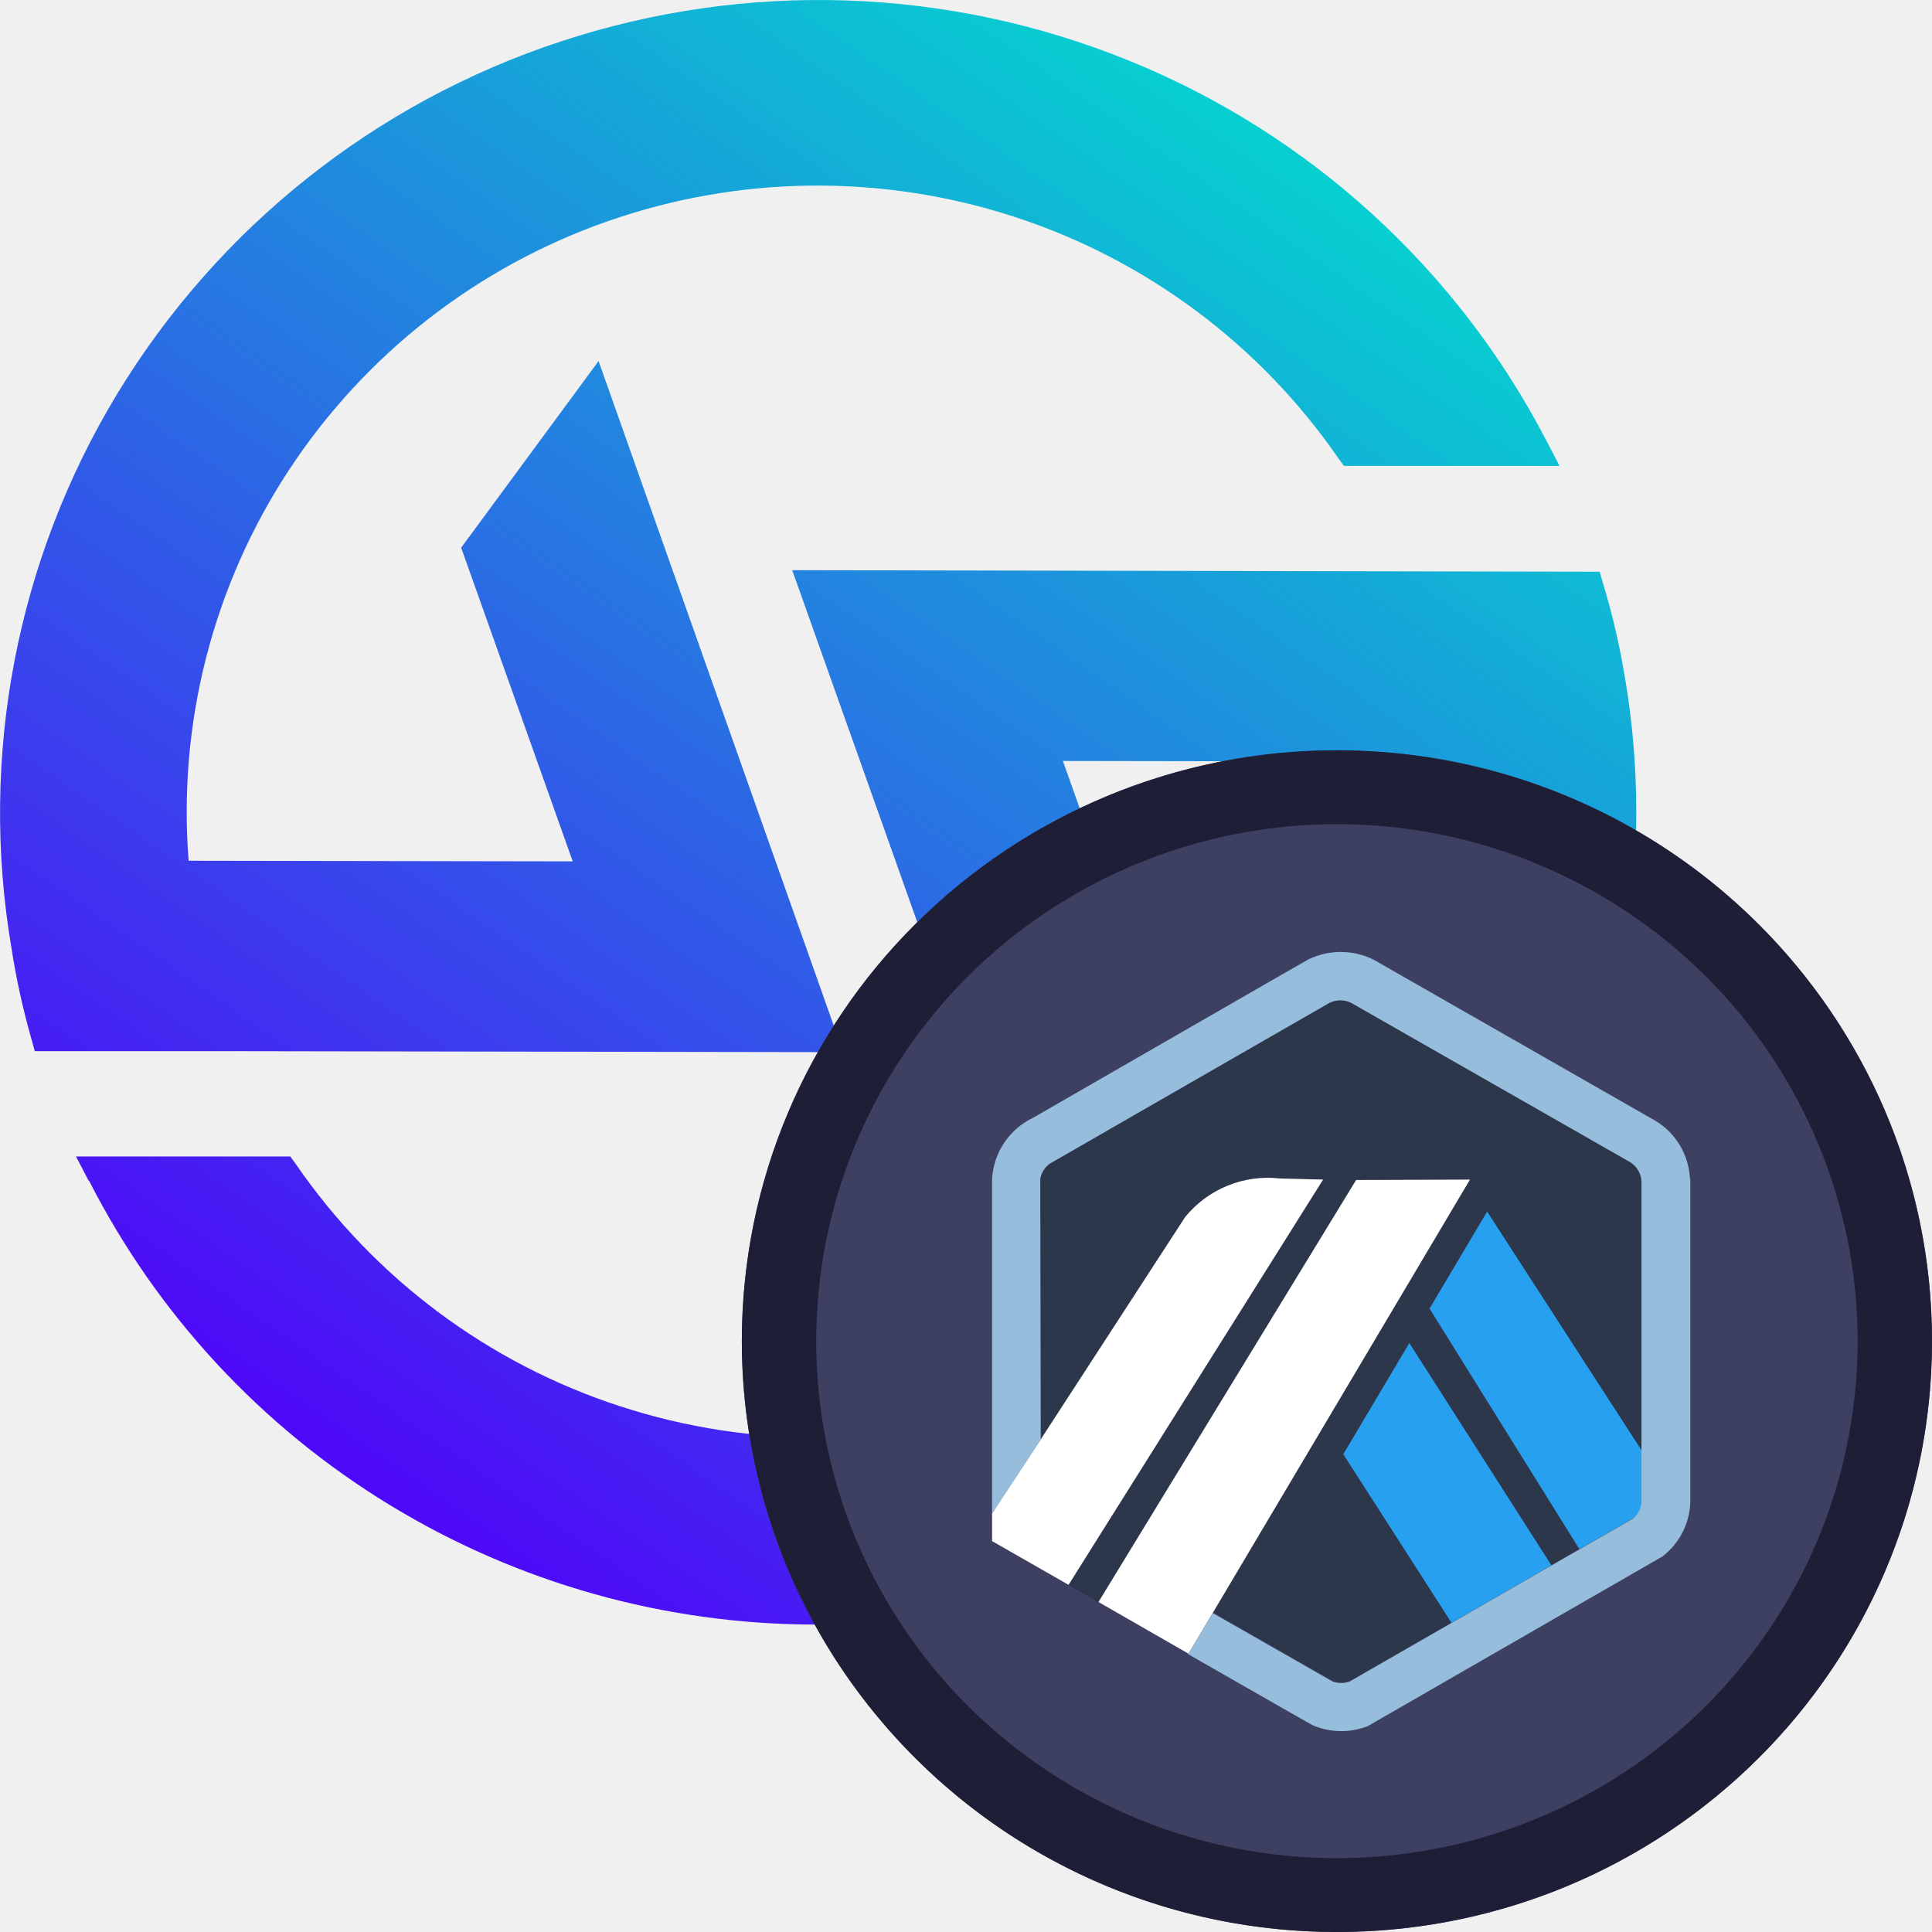
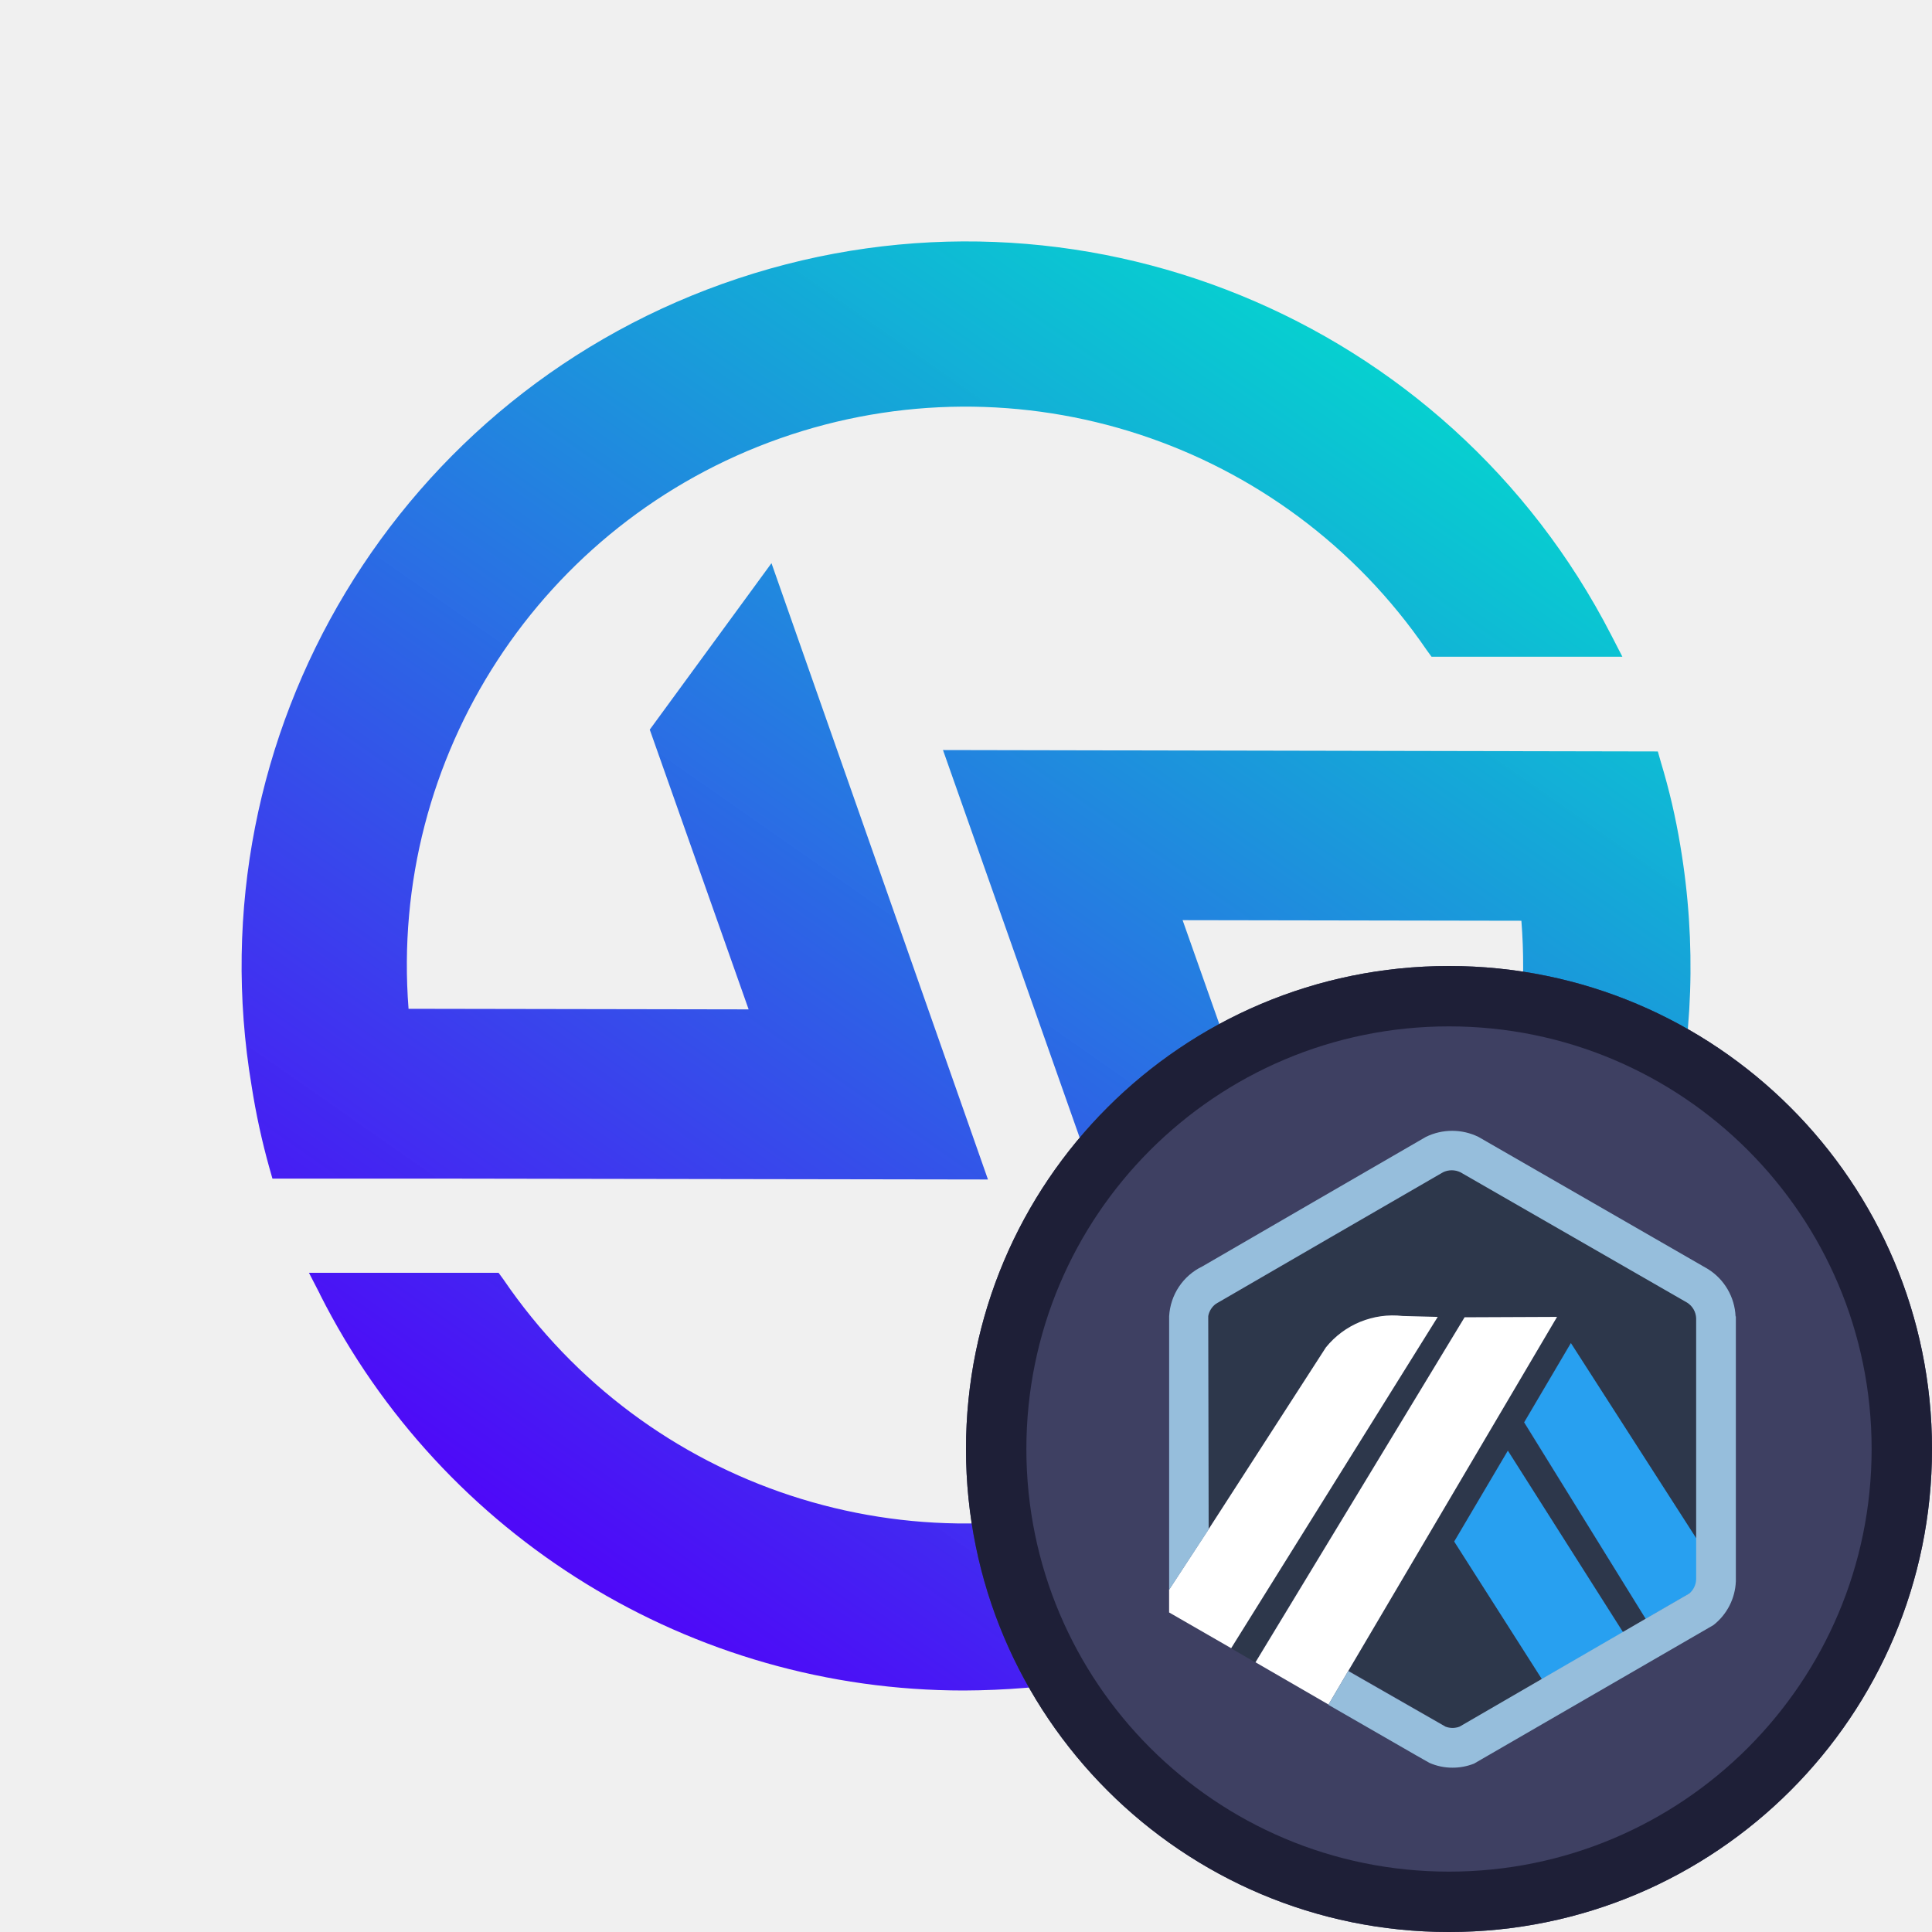
- <svg xmlns="http://www.w3.org/2000/svg" width="40" height="40" fill="none">
-   <path d="m1.837 24.448-.264-.505h4.436l.112.153a13.046 13.046 0 0 0 6.72 5.02c2.736.892 5.693.86 8.41-.09a13.039 13.039 0 0 0 6.608-5.163 12.891 12.891 0 0 0 2.067-8.095l-7.92-.013 2.31 6.495-2.83 3.864-5.084-14.309 16.718.032.072.252c.192.631.341 1.274.448 1.924a16.701 16.701 0 0 1-.19 6.56 16.763 16.763 0 0 1-2.703 5.99 16.893 16.893 0 0 1-4.807 4.505 17.005 17.005 0 0 1-6.175 2.337c-.95.15-1.909.227-2.87.23-3.12 0-6.177-.859-8.834-2.481a16.788 16.788 0 0 1-6.218-6.71l-.006.004Zm2.846-2.685H.72L.65 21.51a15.662 15.662 0 0 1-.415-1.896c-.67-3.96.11-8.027 2.196-11.467a16.93 16.93 0 0 1 9.183-7.29 17.06 17.06 0 0 1 11.75.394 16.9 16.9 0 0 1 8.662 7.89l.262.505h-4.464l-.111-.153a13.057 13.057 0 0 0-6.723-5.008 13.154 13.154 0 0 0-8.404.094 13.045 13.045 0 0 0-6.606 5.156 12.898 12.898 0 0 0-2.075 8.086l7.953.013-2.31-6.495 2.845-3.864 5.063 14.309-12.772-.021Z" fill="url(#a)" />
-   <path d="M40 27.767c0-6.756-5.516-12.232-12.32-12.232-6.805 0-12.321 5.476-12.321 12.232 0 6.756 5.516 12.233 12.32 12.233C34.484 40 40 34.523 40 27.767Z" fill="#3E4062" />
-   <path d="M27.68 17.064c-2.133 0-4.217.627-5.99 1.803a10.721 10.721 0 0 0-3.97 4.804 10.633 10.633 0 0 0-.614 6.184 10.68 10.68 0 0 0 2.95 5.48 10.805 10.805 0 0 0 5.52 2.93c2.091.413 4.259.201 6.229-.609a10.764 10.764 0 0 0 4.838-3.942 10.65 10.65 0 0 0 1.817-5.947c0-2.838-1.136-5.561-3.158-7.568a10.82 10.82 0 0 0-7.623-3.135m0-1.53c2.437 0 4.82.718 6.845 2.062a12.252 12.252 0 0 1 4.538 5.49 12.151 12.151 0 0 1 .701 7.068 12.206 12.206 0 0 1-3.372 6.263 12.348 12.348 0 0 1-6.308 3.348c-2.39.472-4.867.23-7.118-.696a12.302 12.302 0 0 1-5.53-4.506 12.17 12.17 0 0 1-2.076-6.796c0-3.244 1.298-6.355 3.608-8.65a12.365 12.365 0 0 1 8.712-3.583Z" fill="#1E1F37" />
-   <path d="m29.59 27.095 1.193-2.008 3.212 4.968v.954-6.558a.49.49 0 0 0-.23-.393l-5.784-3.303a.512.512 0 0 0-.442 0l-.052.029-.02.012-5.614 3.231-.021.01a.51.51 0 0 0-.23.21.494.494 0 0 0-.061.208l.009 5.352 2.992-4.605a2.193 2.193 0 0 1 1.96-.797l.894.023-5.27 8.39.616.355 5.333-8.738 2.358-.009-5.318 8.955 2.216 1.266.265.153a.512.512 0 0 0 .357 0l5.865-3.375-1.121.645-3.106-4.976Zm.463 6.503-2.241-3.49 1.366-2.303 2.941 4.597-2.066 1.196Z" fill="#2D374B" />
-   <path d="m27.812 30.108 2.24 3.49 2.067-1.19-2.94-4.601-1.367 2.301ZM34.003 31.007v-.954l-3.213-4.968-1.192 2.008 3.102 4.98 1.121-.645a.495.495 0 0 0 .184-.36l-.002-.06Z" fill="#28A0F0" />
-   <path d="m20.54 31.907 1.583.905 5.27-8.39-.895-.023a2.209 2.209 0 0 0-1.959.796l-2.992 4.606-1.007 1.53v.576ZM30.435 24.422l-2.358.009-5.334 8.737 1.864 1.07.507-.853 5.32-8.963Z" fill="#fff" />
-   <path d="M34.989 24.41a1.482 1.482 0 0 0-.706-1.2l-5.852-3.345a1.534 1.534 0 0 0-1.345 0c-.049.024-5.698 3.278-5.698 3.278a1.496 1.496 0 0 0-.848 1.263v6.93l1.007-1.529-.01-5.352a.512.512 0 0 1 0-.058.493.493 0 0 1 .2-.306c.027-.018 5.773-3.32 5.792-3.33a.511.511 0 0 1 .442 0l5.784 3.303a.496.496 0 0 1 .23.393v6.622a.48.48 0 0 1-.173.36l-1.121.645-.58.333-2.068 1.19-2.097 1.206a.51.51 0 0 1-.358 0l-2.48-1.417-.507.853 2.23 1.275.194.109.154.087a1.501 1.501 0 0 0 1.138.018l6.105-3.515a1.48 1.48 0 0 0 .574-1.115V24.41h-.007Z" fill="#96BEDC" />
+ <svg xmlns="http://www.w3.org/2000/svg" width="40" height="40">
  <defs>
-     <linearGradient id="a" x1="27.102" y1="2.926" x2="7.811" y2="30.738" gradientUnits="userSpaceOnUse">
-       <stop stop-color="#03D1CF" stop-opacity=".988" />
-       <stop offset="1" stop-color="#4E09F8" />
+     <linearGradient id="a" x1=".8" y1=".087" x2=".225" y2=".91" gradientUnits="objectBoundingBox">
+       <stop offset="0" stop-color="#03d1cf" stop-opacity=".988" />
+       <stop offset="1" stop-color="#4e09f8" />
    </linearGradient>
  </defs>
+   <path data-name="Rectangle 545" fill="none" d="M0 0h40v40H0z" />
+   <path data-name="Union 13" d="m21343.656 745.806-.232-.45h3.926l.1.137a11.559 11.559 0 0 0 21.076-7.426l-7.014-.012 2.047 5.793-2.508 3.446-4.5-12.761 14.8.029.064.225a13.556 13.556 0 0 1 .4 1.715 15 15 0 0 1-12.285 17.293 16.386 16.386 0 0 1-2.549.209 14.926 14.926 0 0 1-13.328-8.2Zm2.52-2.4h-3.508l-.064-.225a14.629 14.629 0 0 1-.367-1.691 15.007 15.007 0 0 1 28.148-9.339l.232.45h-3.951l-.1-.137a11.566 11.566 0 0 0-21.08 7.426l7.041.012-2.047-5.792 2.52-3.446 4.482 12.76Z" transform="translate(-21337.027 -719.004)" fill="url(#a)" />
+   <g data-name="Group 292" transform="translate(20 20)">
+     <rect width="20" height="20" rx="10" fill="#3e4062" />
+     <path data-name="base - Outline" d="M10 1.25A8.75 8.75 0 1 0 18.75 10 8.75 8.75 0 0 0 10 1.25M10 0A10 10 0 1 1 0 10 10 10 0 0 1 10 0Z" fill="#1e1f37" />
+     <path data-name="Rectangle 213" fill="none" d="M0 0h20v20H0z" />
+     <path data-name="Path 348" d="m11.551 9.45.967-1.641 2.607 4.061v.78-5.361a.4.4 0 0 0-.186-.321l-4.7-2.7a.414.414 0 0 0-.359 0l-.042.024-.016.01-4.556 2.641-.018.007a.411.411 0 0 0-.067.039.4.4 0 0 0-.169.3l.008 4.375 2.429-3.765a1.781 1.781 0 0 1 1.59-.651l.726.019-4.278 6.859.5.29 4.332-7.14 1.914-.007-4.314 7.32 1.8 1.035.215.125a.413.413 0 0 0 .29 0l4.76-2.759-.91.528Zm.375 5.316-1.819-2.852 1.109-1.882 2.387 3.757Z" fill="#2d374b" />
+     <path data-name="Path 349" d="m10.108 11.916 1.818 2.853 1.679-.973-2.386-3.761Z" fill="#28a0f0" />
+     <path data-name="Path 350" d="M15.132 12.648v-.78l-2.608-4.061-.967 1.641 2.517 4.071.91-.528a.4.4 0 0 0 .149-.294Z" fill="#28a0f0" />
+     <path data-name="Path 351" d="m4.205 13.384 1.285.74 4.277-6.859-.726-.019a1.781 1.781 0 0 0-1.59.651l-2.429 3.765-.817 1.25Z" fill="#fff" />
+     <path data-name="Path 352" d="m12.237 7.265-1.914.008-4.329 7.143 1.512.875.411-.7Z" fill="#fff" />
+     <path data-name="Path 353" d="M15.933 7.254a1.219 1.219 0 0 0-.572-.98l-4.75-2.735a1.238 1.238 0 0 0-1.091 0c-.04.02-4.625 2.68-4.625 2.68a1.217 1.217 0 0 0-.689 1.032v5.665l.818-1.25-.009-4.37a.389.389 0 0 1 0-.048.4.4 0 0 1 .162-.256c.021-.015 4.685-2.715 4.7-2.722a.414.414 0 0 1 .359 0l4.695 2.7a.4.4 0 0 1 .186.321v5.405a.4.4 0 0 1-.14.294l-.91.527-.47.273-1.679.973-1.7.986a.412.412 0 0 1-.29 0l-2.015-1.153-.411.7 1.81 1.042.157.089.125.071a1.176 1.176 0 0 0 .48.1 1.21 1.21 0 0 0 .444-.084l4.955-2.867a1.209 1.209 0 0 0 .466-.911V7.254Z" fill="#96bedc" />
+   </g>
</svg>
